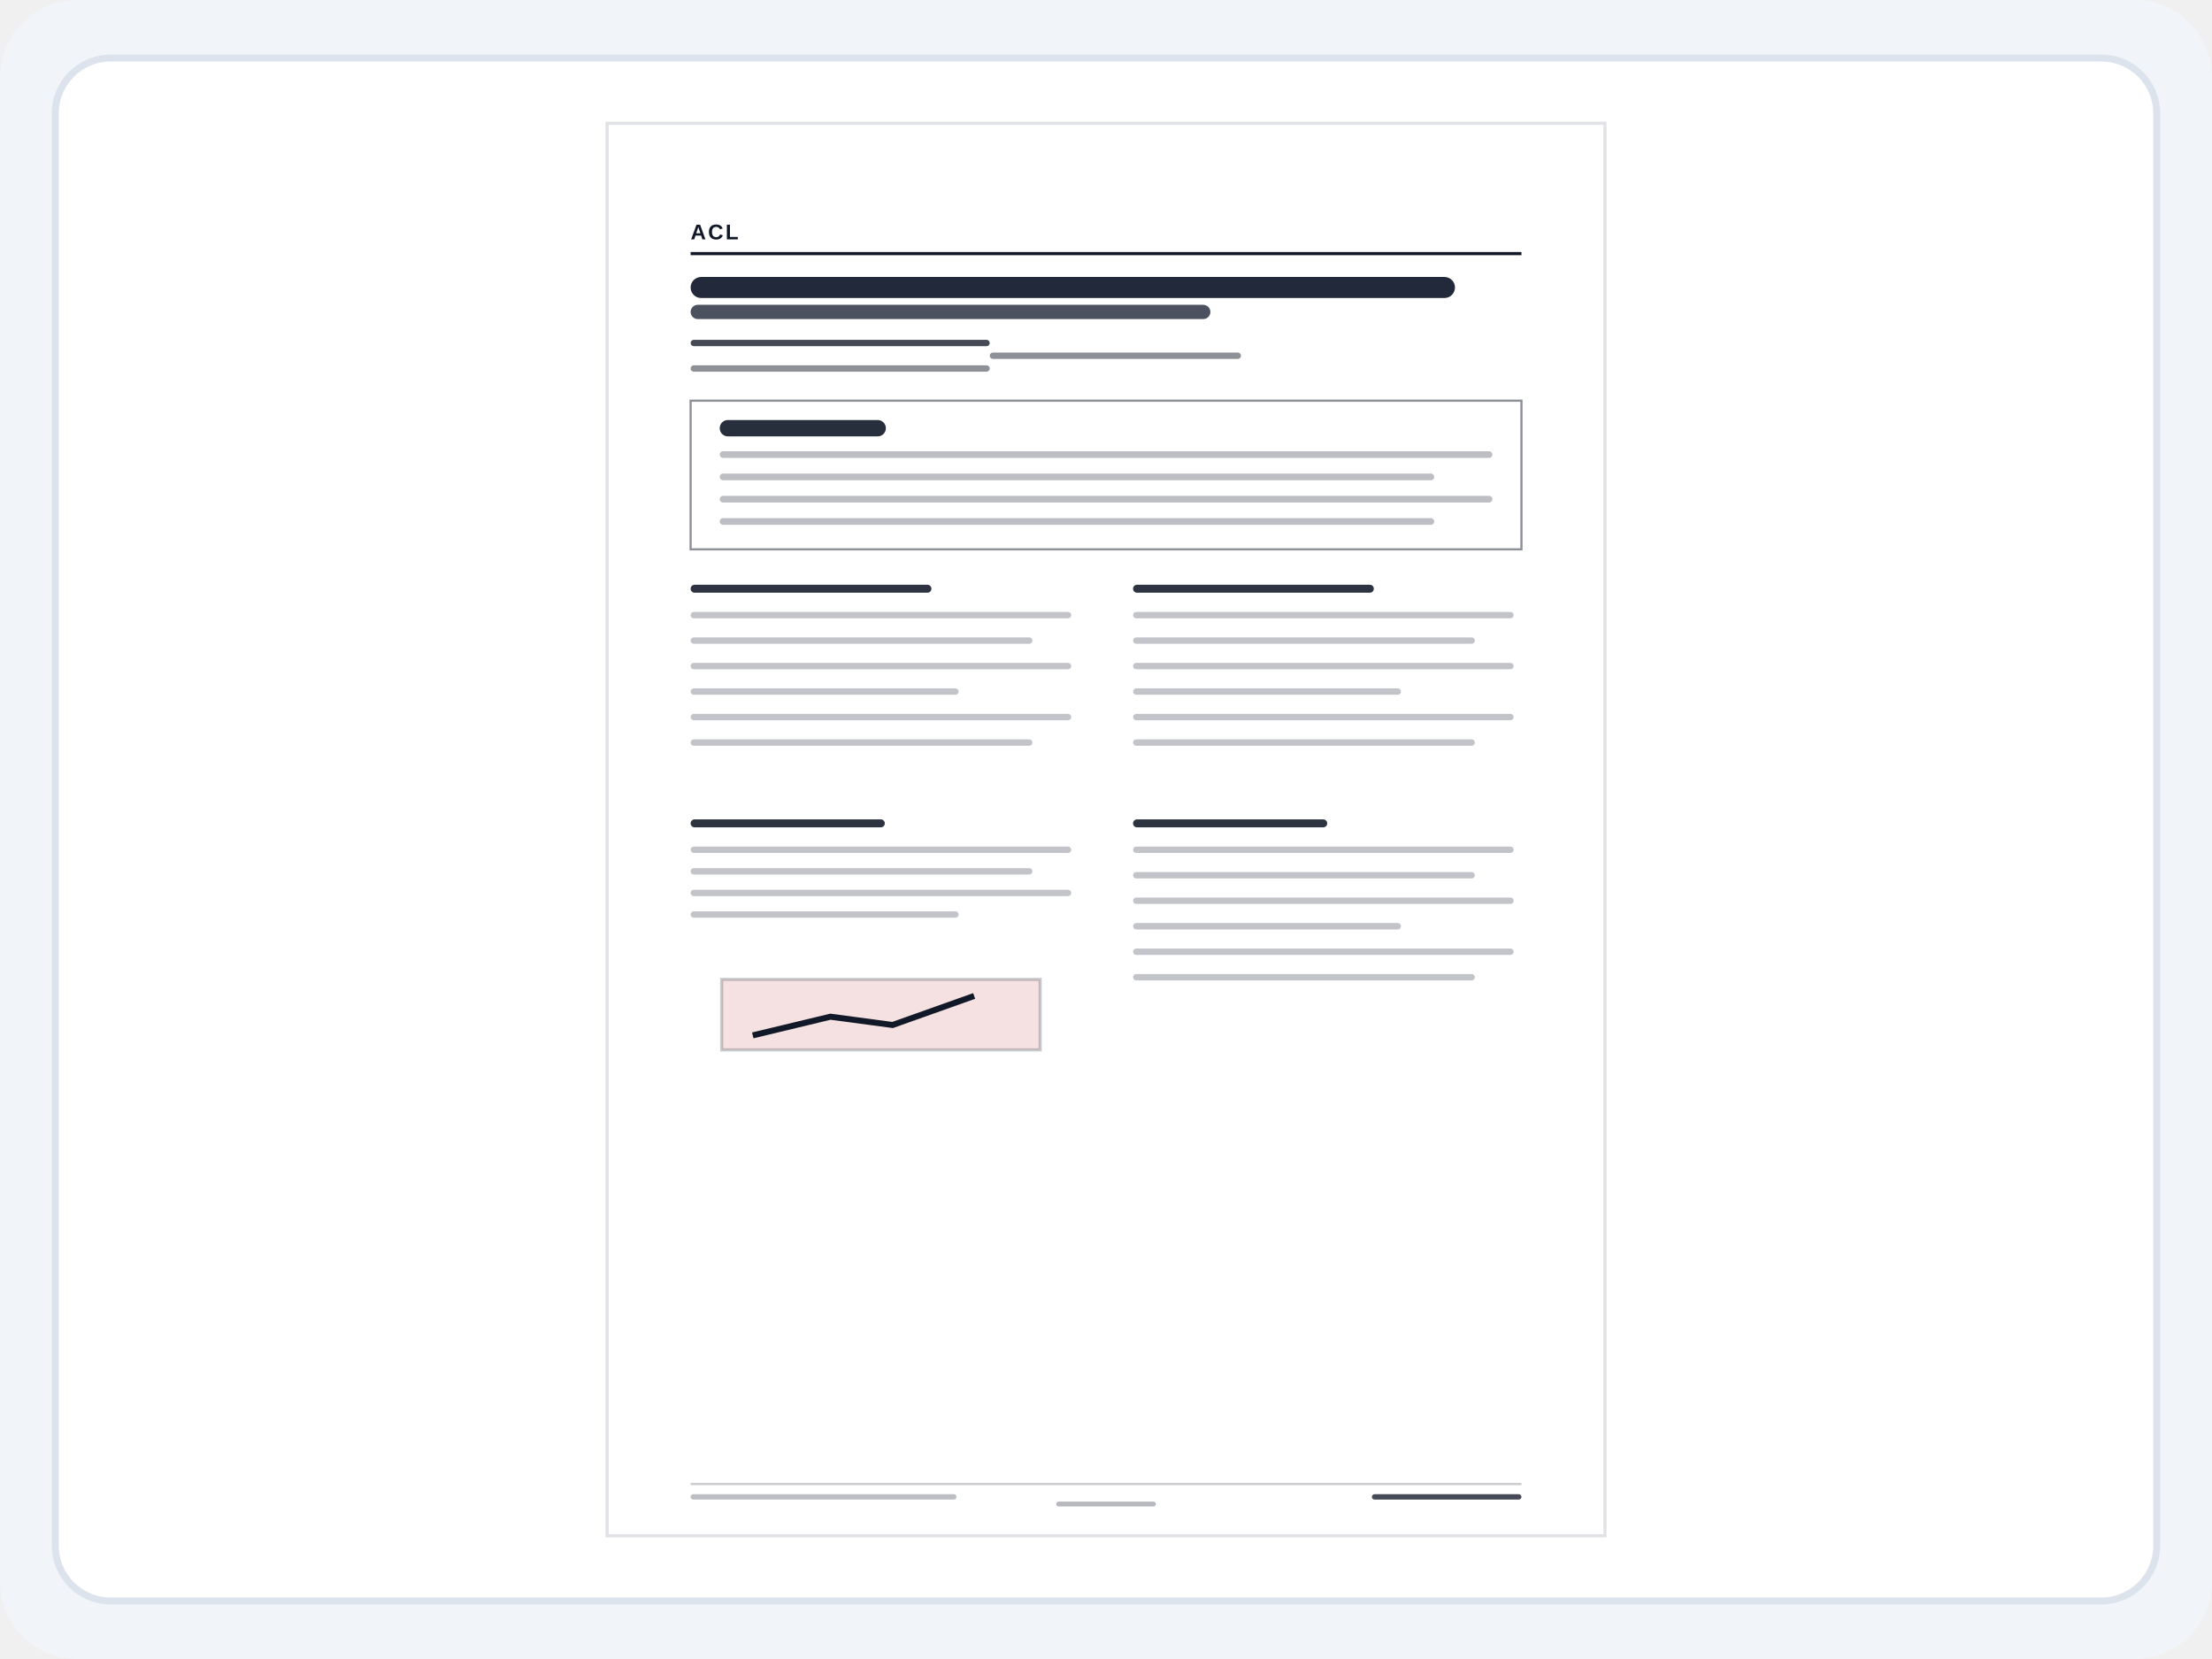
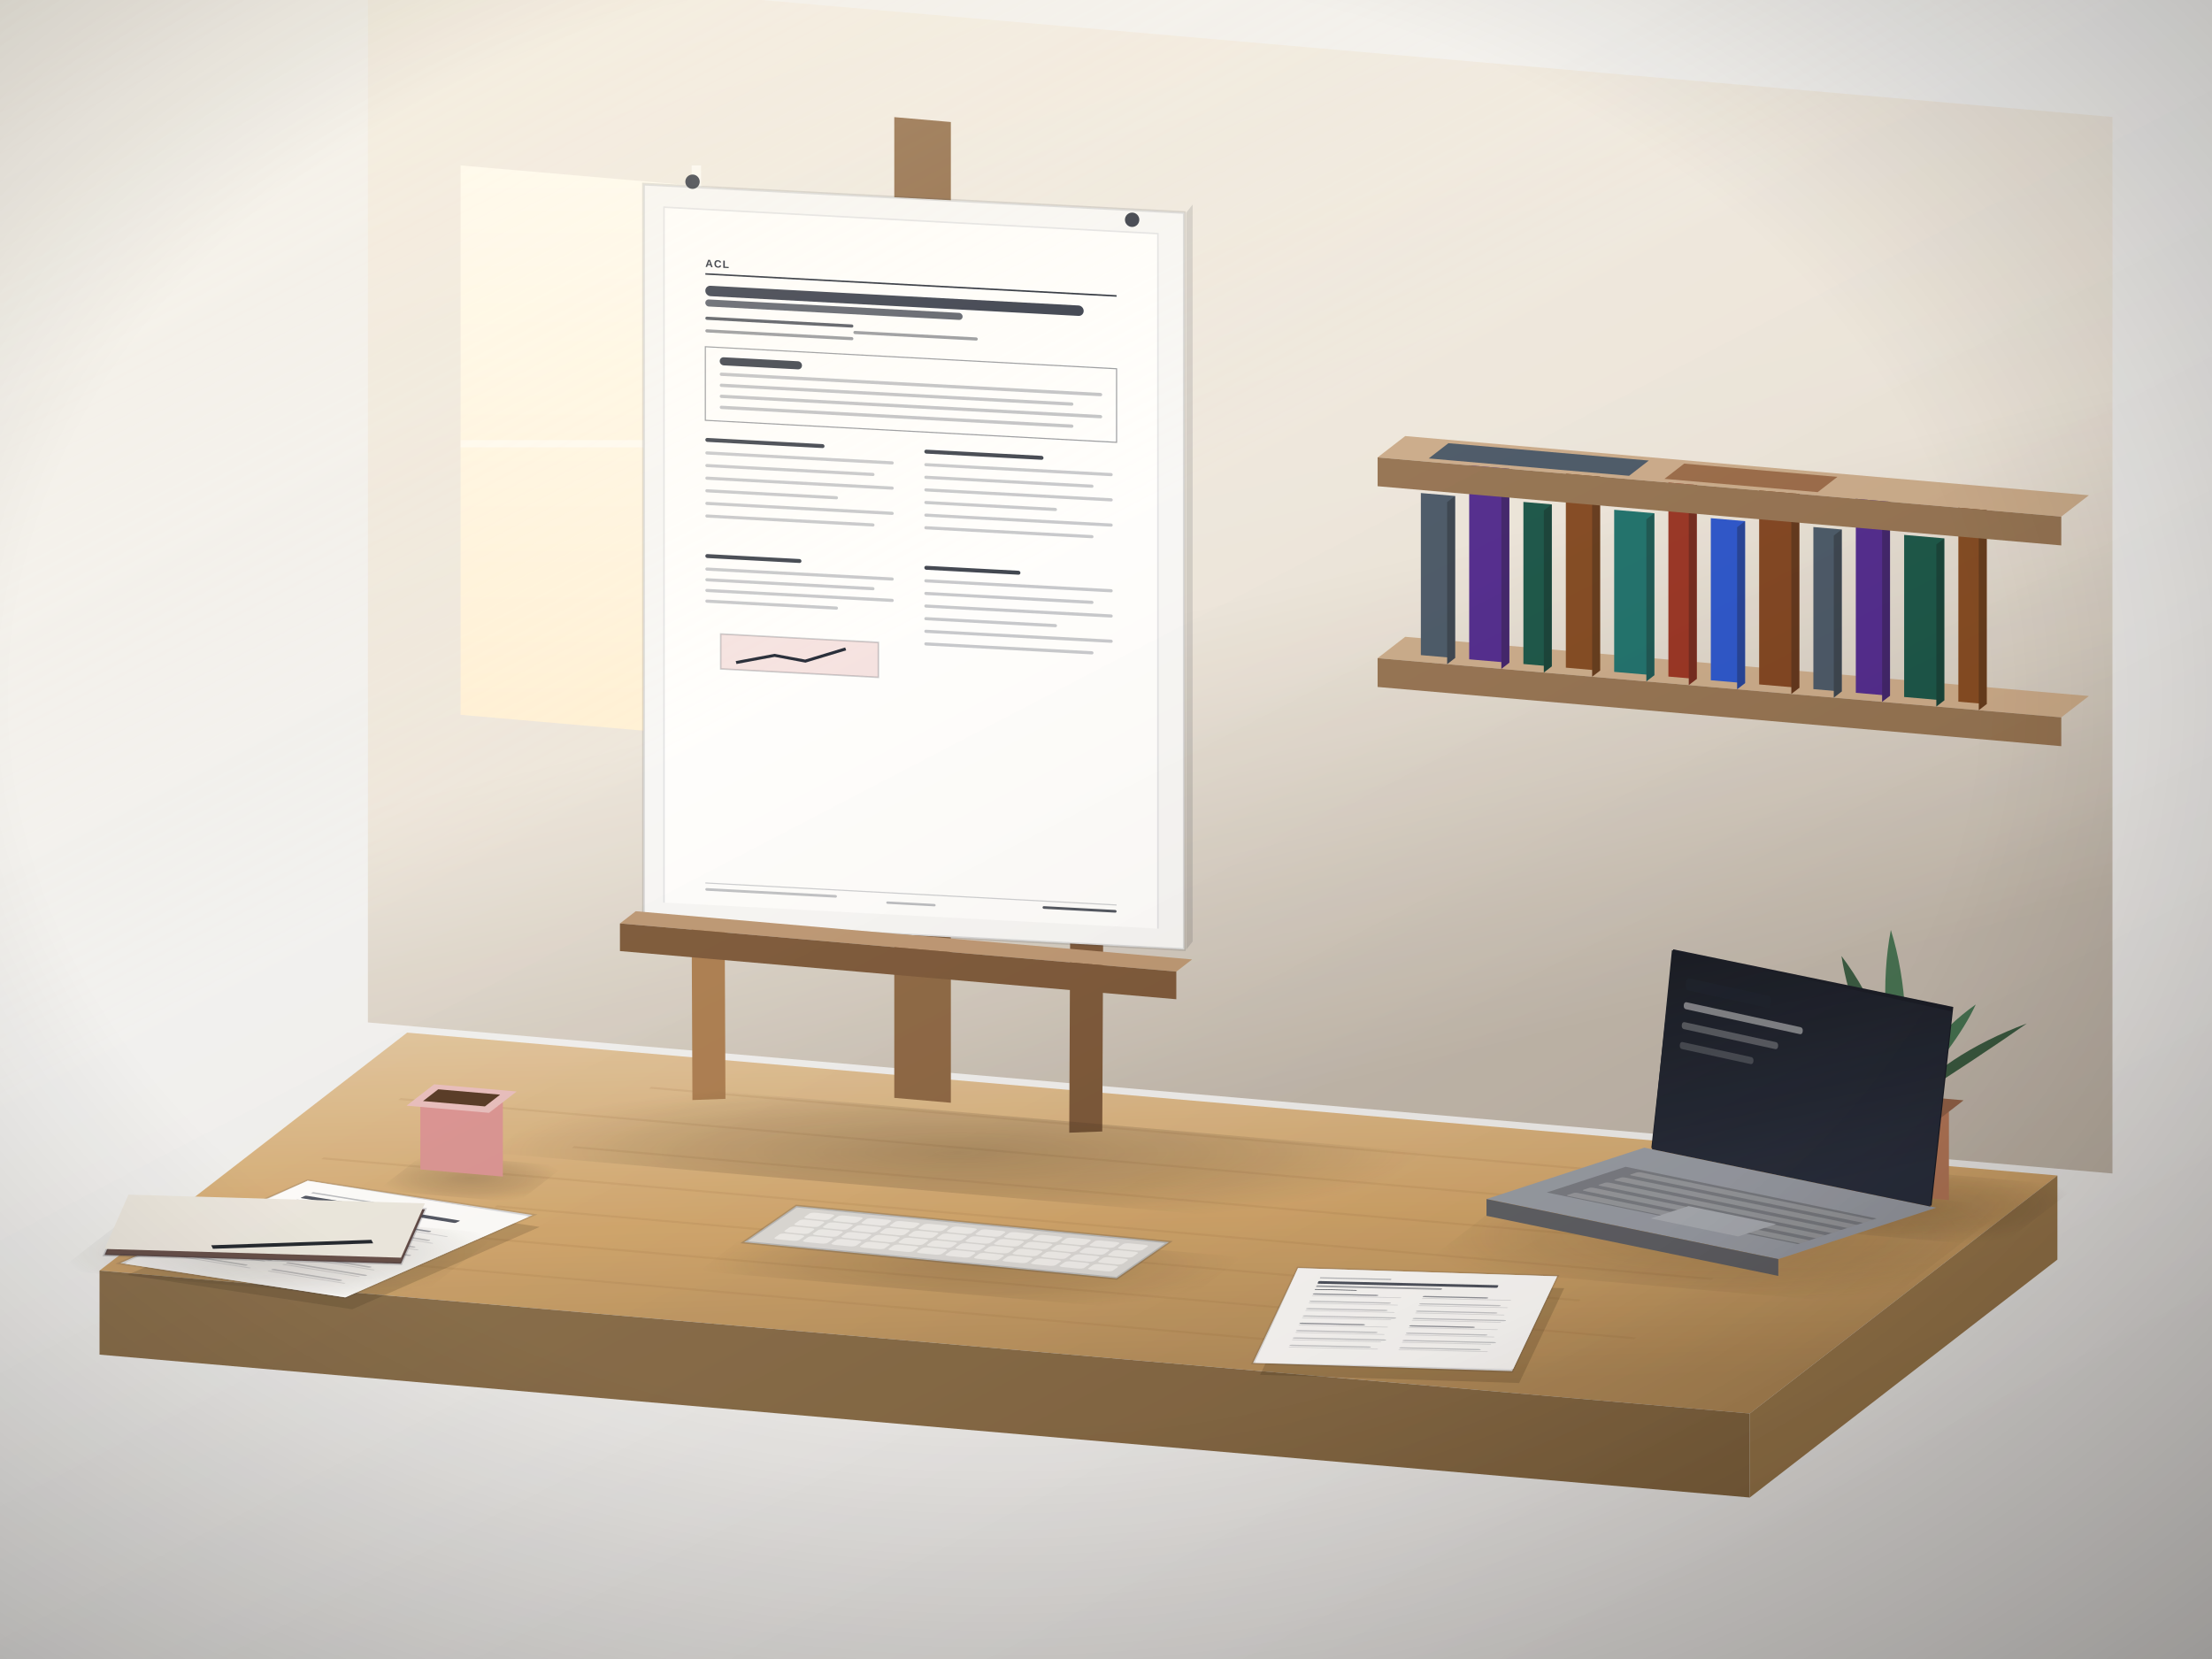
- <svg xmlns="http://www.w3.org/2000/svg" width="320" height="240" viewBox="0 0 320 240" role="img" aria-label="ACL / EMNLP / NAACL template preview" data-template-id="acl">
-   <rect width="320" height="240" rx="11.2" fill="#F1F4F8" />
-   <rect x="8" y="8.4" width="304" height="223.2" rx="8" fill="#FFFFFF" stroke="#DCE3EC" />
-   <svg x="87.6" y="17.6" width="144.81" height="204.8" viewBox="0 0 320 452.57" preserveAspectRatio="none" aria-hidden="true">
-     <rect width="320" height="452.57" fill="#FFFFFF" />
-     <rect x="0.5" y="0.5" width="319" height="451.57" fill="none" stroke="#0F172A1f" />
-     <text x="27.2" y="37.63" font-size="6.81" font-family="Arial, sans-serif" font-weight="700" letter-spacing="0.65" fill="#111827">ACL</text>
-     <rect x="27.2" y="41.68" width="265.6" height="1" fill="#111827" />
-     <rect x="27.2" y="49.65" width="244.35" height="6.73" rx="3.37" fill="#0F172A" opacity="0.92" />
-     <rect x="27.2" y="58.55" width="166.16" height="4.56" rx="2.28" fill="#0F172A" opacity="0.75" />
-     <rect x="27.2" y="69.74" width="95.62" height="2.04" rx="1.02" fill="#111827c7" opacity="1" />
-     <rect x="122.82" y="73.81" width="80.32" height="2.04" rx="1.02" fill="#1118277a" opacity="1" />
-     <rect x="27.2" y="77.89" width="95.62" height="2.04" rx="1.02" fill="#1118277a" opacity="1" />
-     <rect x="27.2" y="89.2" width="265.6" height="47.52" fill="none" stroke="#1118277a" stroke-width="0.7" />
-     <rect x="36.5" y="95.38" width="53.12" height="5.23" rx="2.61" fill="#111827" opacity="0.9" />
-     <rect x="36.5" y="105.36" width="247.01" height="2.14" rx="1.07" fill="#0F172A47" opacity="1" />
-     <rect x="36.5" y="112.49" width="228.42" height="2.14" rx="1.07" fill="#0F172A47" opacity="1" />
-     <rect x="36.5" y="119.62" width="247.01" height="2.14" rx="1.07" fill="#0F172A47" opacity="1" />
-     <rect x="36.5" y="126.74" width="228.42" height="2.14" rx="1.07" fill="#0F172A47" opacity="1" />
-     <rect x="27.2" y="148.04" width="76.98" height="2.55" rx="1.28" fill="#111827" opacity="0.88" />
-     <rect x="27.2" y="156.73" width="121.68" height="2.04" rx="1.02" fill="#0F172A40" opacity="1" />
-     <rect x="27.2" y="164.87" width="109.27" height="2.04" rx="1.02" fill="#0F172A40" opacity="1" />
-     <rect x="27.2" y="173.02" width="121.68" height="2.04" rx="1.02" fill="#0F172A40" opacity="1" />
-     <rect x="27.2" y="181.17" width="85.68" height="2.04" rx="1.02" fill="#0F172A40" opacity="1" />
-     <rect x="27.2" y="189.32" width="121.68" height="2.04" rx="1.02" fill="#0F172A40" opacity="1" />
-     <rect x="27.2" y="197.47" width="109.27" height="2.04" rx="1.02" fill="#0F172A40" opacity="1" />
-     <rect x="27.2" y="223.05" width="62.08" height="2.55" rx="1.28" fill="#111827" opacity="0.88" />
-     <rect x="27.2" y="231.74" width="121.68" height="2.04" rx="1.02" fill="#0F172A40" opacity="1" />
-     <rect x="27.2" y="238.64" width="109.27" height="2.04" rx="1.02" fill="#0F172A40" opacity="1" />
-     <rect x="27.2" y="245.54" width="121.68" height="2.04" rx="1.02" fill="#0F172A40" opacity="1" />
-     <rect x="27.2" y="252.44" width="85.68" height="2.04" rx="1.02" fill="#0F172A40" opacity="1" />
-     <rect x="37.13" y="274.19" width="101.82" height="22.55" fill="#B31B1B21" stroke="#11182738" />
-     <path d="M47.07 292.1 L71.9 286.13 L91.77 288.78 L117.84 279.5" fill="none" stroke="#111827" stroke-width="1.92" />
-     <rect x="168.63" y="148.04" width="76.98" height="2.55" rx="1.28" fill="#111827" opacity="0.88" />
-     <rect x="168.63" y="156.73" width="121.68" height="2.04" rx="1.02" fill="#0F172A40" opacity="1" />
-     <rect x="168.63" y="164.87" width="109.27" height="2.04" rx="1.02" fill="#0F172A40" opacity="1" />
-     <rect x="168.63" y="173.02" width="121.68" height="2.04" rx="1.02" fill="#0F172A40" opacity="1" />
-     <rect x="168.63" y="181.17" width="85.68" height="2.04" rx="1.02" fill="#0F172A40" opacity="1" />
-     <rect x="168.63" y="189.32" width="121.68" height="2.04" rx="1.02" fill="#0F172A40" opacity="1" />
-     <rect x="168.63" y="197.47" width="109.27" height="2.04" rx="1.02" fill="#0F172A40" opacity="1" />
-     <rect x="168.63" y="223.05" width="62.08" height="2.55" rx="1.28" fill="#111827" opacity="0.88" />
-     <rect x="168.63" y="231.74" width="121.68" height="2.04" rx="1.02" fill="#0F172A40" opacity="1" />
-     <rect x="168.63" y="239.89" width="109.27" height="2.04" rx="1.02" fill="#0F172A40" opacity="1" />
-     <rect x="168.63" y="248.04" width="121.68" height="2.04" rx="1.02" fill="#0F172A40" opacity="1" />
-     <rect x="168.63" y="256.19" width="85.68" height="2.04" rx="1.02" fill="#0F172A40" opacity="1" />
-     <rect x="168.63" y="264.34" width="121.68" height="2.04" rx="1.02" fill="#0F172A40" opacity="1" />
-     <rect x="168.63" y="272.49" width="109.27" height="2.04" rx="1.02" fill="#0F172A40" opacity="1" />
-     <rect x="27.2" y="435.16" width="265.6" height="0.72" fill="#0F172A38" />
-     <rect x="27.2" y="438.78" width="84.99" height="1.72" rx="0.86" fill="#0F172A47" opacity="1" />
-     <rect x="244.99" y="438.78" width="47.81" height="1.72" rx="0.86" fill="#111827c7" opacity="1" />
-     <rect x="144.06" y="441.15" width="31.87" height="1.54" rx="0.77" fill="#0F172A4d" opacity="1" />
-   </svg>
+ <svg xmlns="http://www.w3.org/2000/svg" width="800" height="600" viewBox="0 0 800 600" role="img" aria-label="ACL / EMNLP / NAACL template preview" data-template-id="acl">
+   <defs>
+     <linearGradient id="tp-acl-wall-1" x1="0" y1="0" x2="0.35" y2="1">
+       <stop offset="0" stop-color="#f0ebe3" />
+       <stop offset="0.62" stop-color="#ece5db" />
+       <stop offset="1" stop-color="#bfb6ab" />
+     </linearGradient>
+     <linearGradient id="tp-acl-window-2" x1="0" y1="0" x2="0" y2="1">
+       <stop offset="0" stop-color="#FFFCF2" />
+       <stop offset="1" stop-color="#FFEFD2" />
+     </linearGradient>
+     <linearGradient id="tp-acl-desk-3" x1="0" y1="0" x2="0.15" y2="1">
+       <stop offset="0" stop-color="#e0c299" />
+       <stop offset="0.55" stop-color="#d0a265" />
+       <stop offset="1" stop-color="#af8855" />
+     </linearGradient>
+     <clipPath id="tp-acl-grain-4">
+       <path d="M147.26 373.46 L744.09 425.14 L632.83 511.21 L36 459.52 Z" />
+     </clipPath>
+     <radialGradient id="tp-acl-shadow-5" cx="0.5" cy="0.5" r="0.5">
+       <stop offset="0" stop-color="#22160A" stop-opacity="0.26" />
+       <stop offset="0.6" stop-color="#22160A" stop-opacity="0.13" />
+       <stop offset="1" stop-color="#22160A" stop-opacity="0" />
+     </radialGradient>
+     <clipPath id="tp-acl-board-6">
+       <path d="M239.86 74.63 L420.47 84.14 L420.47 335.93 L239.86 326.41 Z" />
+     </clipPath>
+     <radialGradient id="tp-acl-shadow-7" cx="0.5" cy="0.5" r="0.5">
+       <stop offset="0" stop-color="#22160A" stop-opacity="0.24" />
+       <stop offset="0.6" stop-color="#22160A" stop-opacity="0.12" />
+       <stop offset="1" stop-color="#22160A" stop-opacity="0" />
+     </radialGradient>
+     <radialGradient id="tp-acl-shadow-8" cx="0.5" cy="0.5" r="0.5">
+       <stop offset="0" stop-color="#22160A" stop-opacity="0.22" />
+       <stop offset="0.6" stop-color="#22160A" stop-opacity="0.11" />
+       <stop offset="1" stop-color="#22160A" stop-opacity="0" />
+     </radialGradient>
+     <radialGradient id="tp-acl-shadow-9" cx="0.5" cy="0.5" r="0.5">
+       <stop offset="0" stop-color="#22160A" stop-opacity="0.2" />
+       <stop offset="0.6" stop-color="#22160A" stop-opacity="0.1" />
+       <stop offset="1" stop-color="#22160A" stop-opacity="0" />
+     </radialGradient>
+     <clipPath id="tp-acl-keys-10">
+       <path d="M587.93 421.98 L678.7 440.67 L650.16 449.95 L559.39 431.27 Z" />
+     </clipPath>
+     <clipPath id="tp-acl-screen-11">
+       <path d="M604.68 343.66 L706 364.52 L698.13 436.36 L596.81 415.5 Z" />
+     </clipPath>
+     <linearGradient id="tp-acl-page-12" x1="0" y1="1" x2="1" y2="0">
+       <stop offset="0" stop-color="#FFFFFF" />
+       <stop offset="1" stop-color="#ececee" />
+     </linearGradient>
+     <clipPath id="tp-acl-sheet-13">
+       <path d="M111.28 427.03 L192.62 439.43 L124.86 469.21 L43.52 456.81 Z" />
+     </clipPath>
+     <linearGradient id="tp-acl-page-14" x1="0" y1="1" x2="1" y2="0">
+       <stop offset="0" stop-color="#FFFFFF" />
+       <stop offset="1" stop-color="#ececee" />
+     </linearGradient>
+     <clipPath id="tp-acl-sheet-15">
+       <path d="M469.45 458.63 L563.15 461.6 L546.87 495.9 L453.17 492.93 Z" />
+     </clipPath>
+     <radialGradient id="tp-acl-shadow-16" cx="0.5" cy="0.5" r="0.5">
+       <stop offset="0" stop-color="#22160A" stop-opacity="0.2" />
+       <stop offset="0.6" stop-color="#22160A" stop-opacity="0.1" />
+       <stop offset="1" stop-color="#22160A" stop-opacity="0" />
+     </radialGradient>
+     <clipPath id="tp-acl-keys-17">
+       <path d="M288 436.19 L422.74 449.23 L403.85 462.31 L269.11 449.27 Z" />
+     </clipPath>
+     <radialGradient id="tp-acl-shadow-18" cx="0.5" cy="0.5" r="0.5">
+       <stop offset="0" stop-color="#22160A" stop-opacity="0.22" />
+       <stop offset="0.6" stop-color="#22160A" stop-opacity="0.11" />
+       <stop offset="1" stop-color="#22160A" stop-opacity="0" />
+     </radialGradient>
+     <linearGradient id="tp-acl-warm-19" x1="0" y1="0" x2="0.7" y2="1">
+       <stop offset="0" stop-color="#FFF4DC" stop-opacity="0.42" />
+       <stop offset="0.45" stop-color="#FFF4DC" stop-opacity="0.1" />
+       <stop offset="1" stop-color="#3B2410" stop-opacity="0.14" />
+     </linearGradient>
+     <radialGradient id="tp-acl-vignette-20" cx="0.45" cy="0.42" r="0.8">
+       <stop offset="0.55" stop-color="#000000" stop-opacity="0" />
+       <stop offset="1" stop-color="#000000" stop-opacity="0.28" />
+     </radialGradient>
+   </defs>
+   <path d="M133.06 369.77 L764 424.41 L764 42.3 L133.06 -12.34 Z" fill="url(#tp-acl-wall-1)" />
+   <path d="M166.59 258.53 L337.12 273.3 L337.12 74.6 L166.59 59.83 Z" fill="url(#tp-acl-window-2)" />
+   <rect x="250.16" y="59.83" width="3.4" height="198.7" fill="#FFFFFF" opacity="0.72" />
+   <rect x="166.59" y="159.18" width="170.52" height="2.6" fill="#FFFFFF" opacity="0.55" />
+   <path d="M508.21 230.31 L755.47 251.72 L745.49 259.45 L498.23 238.03 Z" fill="#c7a684" />
+   <path d="M498.23 248.45 L745.49 269.87 L745.49 259.45 L498.23 238.03 Z" fill="#8d6a48" />
+   <path d="M513.87 236.93 L526.23 238 L526.23 179.38 L513.87 178.31 Z" fill="#3d4d5f" />
+   <path d="M526.23 238 L523.38 240.21 L523.38 181.59 L526.23 179.38 Z" fill="#2c3744" />
+   <path d="M531.35 238.45 L545.84 239.7 L545.84 168.06 L531.35 166.8 Z" fill="#451c88" />
+   <path d="M545.84 239.7 L542.99 241.91 L542.99 170.26 L545.84 168.06 Z" fill="#321462" />
+   <path d="M550.96 240.15 L561.19 241.03 L561.19 182.41 L550.96 181.53 Z" fill="#094a3d" />
+   <path d="M561.19 241.03 L558.34 243.24 L558.34 184.62 L561.19 182.41 Z" fill="#06352c" />
+   <path d="M566.31 241.47 L578.67 242.55 L578.67 170.9 L566.31 169.83 Z" fill="#7b3e14" />
+   <path d="M578.67 242.55 L575.82 244.75 L575.82 173.11 L578.67 170.9 Z" fill="#592d0e" />
+   <path d="M583.79 242.99 L598.28 244.24 L598.28 185.62 L583.79 184.37 Z" fill="#0f6864" />
+   <path d="M598.28 244.24 L595.43 246.45 L595.43 187.83 L598.28 185.62 Z" fill="#0b4b48" />
+   <path d="M603.4 244.69 L613.63 245.57 L613.63 173.93 L603.4 173.04 Z" fill="#922616" />
+   <path d="M613.63 245.57 L610.77 247.78 L610.77 176.13 L613.63 173.93 Z" fill="#691b10" />
+   <path d="M618.74 246.02 L631.11 247.09 L631.11 188.47 L618.74 187.4 Z" fill="#1c4aca" />
+   <path d="M631.11 247.09 L628.25 249.29 L628.25 190.67 L631.11 188.47 Z" fill="#143591" />
+   <path d="M636.22 247.53 L650.72 248.78 L650.72 177.14 L636.22 175.88 Z" fill="#783813" />
+   <path d="M650.72 248.78 L647.86 250.99 L647.86 179.34 L650.72 177.14 Z" fill="#56280e" />
+   <path d="M655.83 249.23 L666.06 250.11 L666.06 191.49 L655.83 190.61 Z" fill="#3d4d5f" />
+   <path d="M666.06 250.11 L663.21 252.32 L663.21 193.7 L666.06 191.49 Z" fill="#2c3744" />
+   <path d="M671.18 250.56 L683.54 251.63 L683.54 179.98 L671.18 178.91 Z" fill="#451c88" />
+   <path d="M683.54 251.63 L680.69 253.83 L680.69 182.19 L683.54 179.98 Z" fill="#321462" />
+   <path d="M688.66 252.07 L703.15 253.33 L703.15 194.71 L688.66 193.45 Z" fill="#094a3d" />
+   <path d="M703.15 253.33 L700.3 255.53 L700.3 196.91 L703.15 194.71 Z" fill="#06352c" />
+   <path d="M708.27 253.77 L718.5 254.65 L718.5 183.01 L708.27 182.12 Z" fill="#7b3e14" />
+   <path d="M718.5 254.65 L715.65 256.86 L715.65 185.21 L718.5 183.01 Z" fill="#592d0e" />
+   <path d="M508.21 157.71 L755.47 179.12 L745.49 186.84 L498.23 165.43 Z" fill="#c7a684" />
+   <path d="M498.23 175.85 L745.49 197.26 L745.49 186.84 L498.23 165.43 Z" fill="#8d6a48" />
+   <path d="M523.84 160.29 L596.31 166.56 L589.18 172.08 L516.71 165.8 Z" fill="#3d4d5f" />
+   <path d="M609.1 167.67 L664.52 172.47 L657.39 177.99 L601.97 173.19 Z" fill="#93613e" />
+   <path d="M147.26 373.46 L744.09 425.14 L632.83 511.21 L36 459.52 Z" fill="url(#tp-acl-desk-3)" />
+   <path d="M36 489.92 L632.83 541.6 L632.83 511.21 L36 459.52 Z" fill="#81643f" />
+   <path d="M632.83 541.6 L744.09 455.54 L744.09 425.14 L632.83 511.21 Z" fill="#967549" />
+   <g clip-path="url(#tp-acl-grain-4)">
+     <g transform="matrix(4.26 0.37 -1.43 1.1 147.26 373.46)">
+       <rect x="24" y="9.75" width="92" height="0.6" fill="#8A5A2B" opacity="0.13" />
+       <rect x="6" y="19.5" width="118" height="0.6" fill="#8A5A2B" opacity="0.13" />
+       <rect x="24" y="29.25" width="92" height="0.6" fill="#8A5A2B" opacity="0.13" />
+       <rect x="6" y="39" width="118" height="0.6" fill="#8A5A2B" opacity="0.13" />
+       <rect x="24" y="48.75" width="92" height="0.6" fill="#8A5A2B" opacity="0.13" />
+       <rect x="6" y="58.5" width="118" height="0.6" fill="#8A5A2B" opacity="0.13" />
+       <rect x="24" y="68.25" width="92" height="0.6" fill="#8A5A2B" opacity="0.13" />
+     </g>
+   </g>
+   <path d="M250.43 397.85 L248.98 75.59 L260.92 75.15 L262.37 397.41 Z" fill="#a77647" />
+   <path d="M386.71 409.65 L388.16 87.65 L400.11 87.21 L398.65 409.21 Z" fill="#744e2e" />
+   <path d="M323.43 397.06 L323.43 42.36 L343.89 44.13 L343.89 398.83 Z" fill="#865e39" />
+   <path d="M211.78 390.44 L514.63 416.67 L480.4 443.15 L177.54 416.93 Z" fill="url(#tp-acl-shadow-5)" />
+   <path d="M429.01 76.92 L431.34 73.96 L431.34 340.51 L429.01 343.47 Z" fill="#0F172A24" />
+   <path d="M232.73 66.58 L428.32 76.87 L428.32 343.43 L232.73 333.13 Z" fill="#f7f7f7" stroke="#0F172A24" />
+   <g clip-path="url(#tp-acl-board-6)">
+     <g transform="matrix(0.56 0.03 0 0.56 239.86 74.63)">
+       <rect width="320" height="452.57" fill="#FFFFFF" />
+       <rect x="0.5" y="0.5" width="319" height="451.57" fill="none" stroke="#0F172A1f" />
+       <text x="27.2" y="37.63" font-size="6.81" font-family="Arial, sans-serif" font-weight="700" letter-spacing="0.65" fill="#111827">ACL</text>
+       <rect x="27.2" y="41.68" width="265.6" height="1" fill="#111827" />
+       <rect x="27.2" y="49.65" width="244.35" height="6.73" rx="3.37" fill="#0F172A" opacity="0.92" />
+       <rect x="27.2" y="58.55" width="166.16" height="4.56" rx="2.28" fill="#0F172A" opacity="0.75" />
+       <rect x="27.2" y="69.74" width="95.62" height="2.04" rx="1.02" fill="#111827c7" opacity="1" />
+       <rect x="122.82" y="73.81" width="80.32" height="2.04" rx="1.02" fill="#1118277a" opacity="1" />
+       <rect x="27.2" y="77.89" width="95.62" height="2.04" rx="1.02" fill="#1118277a" opacity="1" />
+       <rect x="27.2" y="89.2" width="265.6" height="47.52" fill="none" stroke="#1118277a" stroke-width="0.7" />
+       <rect x="36.5" y="95.38" width="53.12" height="5.23" rx="2.61" fill="#111827" opacity="0.9" />
+       <rect x="36.5" y="105.36" width="247.01" height="2.14" rx="1.07" fill="#0F172A47" opacity="1" />
+       <rect x="36.5" y="112.49" width="228.42" height="2.14" rx="1.07" fill="#0F172A47" opacity="1" />
+       <rect x="36.5" y="119.62" width="247.01" height="2.14" rx="1.07" fill="#0F172A47" opacity="1" />
+       <rect x="36.5" y="126.74" width="228.42" height="2.14" rx="1.07" fill="#0F172A47" opacity="1" />
+       <rect x="27.2" y="148.04" width="76.98" height="2.55" rx="1.28" fill="#111827" opacity="0.88" />
+       <rect x="27.2" y="156.73" width="121.68" height="2.04" rx="1.02" fill="#0F172A40" opacity="1" />
+       <rect x="27.2" y="164.87" width="109.27" height="2.04" rx="1.02" fill="#0F172A40" opacity="1" />
+       <rect x="27.2" y="173.02" width="121.68" height="2.04" rx="1.02" fill="#0F172A40" opacity="1" />
+       <rect x="27.2" y="181.17" width="85.68" height="2.04" rx="1.02" fill="#0F172A40" opacity="1" />
+       <rect x="27.2" y="189.32" width="121.68" height="2.04" rx="1.02" fill="#0F172A40" opacity="1" />
+       <rect x="27.2" y="197.47" width="109.27" height="2.04" rx="1.02" fill="#0F172A40" opacity="1" />
+       <rect x="27.2" y="223.05" width="62.08" height="2.55" rx="1.28" fill="#111827" opacity="0.88" />
+       <rect x="27.2" y="231.74" width="121.68" height="2.04" rx="1.02" fill="#0F172A40" opacity="1" />
+       <rect x="27.2" y="238.64" width="109.27" height="2.04" rx="1.02" fill="#0F172A40" opacity="1" />
+       <rect x="27.2" y="245.54" width="121.68" height="2.04" rx="1.02" fill="#0F172A40" opacity="1" />
+       <rect x="27.2" y="252.44" width="85.68" height="2.04" rx="1.02" fill="#0F172A40" opacity="1" />
+       <rect x="37.13" y="274.19" width="101.82" height="22.55" fill="#B31B1B21" stroke="#11182738" />
+       <path d="M47.07 292.1 L71.9 286.13 L91.77 288.78 L117.84 279.5" fill="none" stroke="#111827" stroke-width="1.92" />
+       <rect x="168.63" y="148.04" width="76.98" height="2.55" rx="1.28" fill="#111827" opacity="0.88" />
+       <rect x="168.63" y="156.73" width="121.68" height="2.04" rx="1.02" fill="#0F172A40" opacity="1" />
+       <rect x="168.63" y="164.87" width="109.27" height="2.04" rx="1.02" fill="#0F172A40" opacity="1" />
+       <rect x="168.63" y="173.02" width="121.68" height="2.04" rx="1.02" fill="#0F172A40" opacity="1" />
+       <rect x="168.63" y="181.17" width="85.68" height="2.04" rx="1.02" fill="#0F172A40" opacity="1" />
+       <rect x="168.63" y="189.32" width="121.68" height="2.04" rx="1.02" fill="#0F172A40" opacity="1" />
+       <rect x="168.63" y="197.47" width="109.27" height="2.04" rx="1.02" fill="#0F172A40" opacity="1" />
+       <rect x="168.63" y="223.05" width="62.08" height="2.55" rx="1.28" fill="#111827" opacity="0.88" />
+       <rect x="168.63" y="231.74" width="121.68" height="2.04" rx="1.02" fill="#0F172A40" opacity="1" />
+       <rect x="168.63" y="239.89" width="109.27" height="2.04" rx="1.02" fill="#0F172A40" opacity="1" />
+       <rect x="168.63" y="248.04" width="121.68" height="2.04" rx="1.02" fill="#0F172A40" opacity="1" />
+       <rect x="168.63" y="256.19" width="85.68" height="2.04" rx="1.02" fill="#0F172A40" opacity="1" />
+       <rect x="168.63" y="264.34" width="121.68" height="2.04" rx="1.02" fill="#0F172A40" opacity="1" />
+       <rect x="168.63" y="272.49" width="109.27" height="2.04" rx="1.02" fill="#0F172A40" opacity="1" />
+       <rect x="27.2" y="435.16" width="265.6" height="0.72" fill="#0F172A38" />
+       <rect x="27.2" y="438.78" width="84.99" height="1.72" rx="0.86" fill="#0F172A47" opacity="1" />
+       <rect x="244.99" y="438.78" width="47.81" height="1.72" rx="0.86" fill="#111827c7" opacity="1" />
+       <rect x="144.06" y="441.15" width="31.87" height="1.54" rx="0.77" fill="#0F172A4d" opacity="1" />
+     </g>
+   </g>
+   <circle cx="250.46" cy="65.72" r="2.6" fill="#111827eb" />
+   <circle cx="409.45" cy="79.48" r="2.6" fill="#111827eb" />
+   <path d="M224.21 333.98 L425.43 351.4 L431.13 346.99 L229.92 329.56 Z" fill="#b9916c" />
+   <path d="M224.21 343.96 L425.43 361.39 L425.43 351.4 L224.21 333.98 Z" fill="#744e2e" />
+   <path d="M659.73 420.94 L751.51 428.89 L723.16 450.82 L631.39 442.87 Z" fill="url(#tp-acl-shadow-7)" />
+   <path d="M669.55 430.96 L704.85 434.01 L704.85 402.05 L669.55 399 Z" fill="#b27354" />
+   <path d="M674.87 394.89 L710.16 397.94 L699.53 406.17 L664.24 403.11 Z" fill="#8e5c43" />
+   <path d="M687.2 400.53 Q662.07 383.31 650.95 374.1 Q676.07 383.31 687.2 400.53" fill="#294f35" opacity="0.96" />
+   <path d="M687.2 400.53 Q664.06 375.88 654.91 359.23 Q678.06 375.88 687.2 400.53" fill="#366947" opacity="0.96" />
+   <path d="M687.2 400.53 Q669.6 369.13 665.99 345.74 Q683.6 369.13 687.2 400.53" fill="#294f35" opacity="0.96" />
+   <path d="M687.2 400.53 Q678.52 364.42 683.85 336.31 Q692.52 364.42 687.2 400.53" fill="#366947" opacity="0.96" />
+   <path d="M687.2 400.53 Q685.41 377.8 697.62 363.07 Q699.41 377.8 687.2 400.53" fill="#294f35" opacity="0.96" />
+   <path d="M687.2 400.53 Q693.88 377.9 714.56 363.28 Q707.88 377.9 687.2 400.53" fill="#366947" opacity="0.96" />
+   <path d="M687.2 400.53 Q703.12 381.34 733.04 370.15 Q717.12 381.34 687.2 400.53" fill="#294f35" opacity="0.96" />
+   <path d="M153.46 417.33 L204.19 421.72 L187.22 434.85 L136.49 430.46 Z" fill="url(#tp-acl-shadow-8)" />
+   <path d="M152.02 422.94 L181.86 425.53 L181.86 398.61 L152.02 396.02 Z" fill="#d98d8d" />
+   <path d="M157.01 392.16 L186.85 394.75 L176.87 402.47 L147.03 399.88 Z" fill="#e8bbbb" />
+   <path d="M158.49 393.96 L180.88 395.9 L175.38 400.15 L153 398.21 Z" fill="#4A2C16" />
+   <path d="M169.91 411.46 q10 -3 10 4.5 q0 6.5 -10 3" fill="none" stroke="#d98d8d" stroke-width="2.4" />
+   <path d="M560.47 421.69 L726.73 436.09 L680.17 472.1 L513.91 457.71 Z" fill="url(#tp-acl-shadow-9)" />
+   <path d="M594.7 415.06 L700.24 436.79 L643.15 455.37 L537.61 433.64 Z" fill="#949aa5" />
+   <path d="M537.61 433.64 L643.15 455.37 L643.15 461.45 L537.61 439.72 Z" fill="#565960" />
+   <path d="M587.93 421.98 L678.7 440.67 L650.16 449.95 L559.39 431.27 Z" fill="#737881" />
+   <g clip-path="url(#tp-acl-keys-10)">
+     <g transform="matrix(3.52 0.72 -2.8 0.91 587.93 421.98)">
+       <rect x="1.8" y="0.61" width="26.4" height="1.22" rx="0.24" fill="#FFFFFF" opacity="0.22" />
+       <rect x="1.8" y="2.65" width="26.4" height="1.22" rx="0.24" fill="#FFFFFF" opacity="0.22" />
+       <rect x="1.8" y="4.69" width="26.4" height="1.22" rx="0.24" fill="#FFFFFF" opacity="0.22" />
+       <rect x="1.8" y="6.73" width="26.4" height="1.22" rx="0.24" fill="#FFFFFF" opacity="0.22" />
+       <rect x="1.8" y="8.77" width="26.4" height="1.22" rx="0.24" fill="#FFFFFF" opacity="0.22" />
+     </g>
+   </g>
+   <path d="M610.66 436.19 L642.33 442.71 L628.63 447.17 L596.96 440.65 Z" fill="#a7acb5" />
+   <path d="M605.11 343.33 L706.43 364.19 L698.56 436.03 L597.24 415.17 Z" fill="#0b101d" />
+   <g clip-path="url(#tp-acl-screen-11)">
+     <g transform="matrix(0.32 0.07 -0.04 0.4 604.68 343.66)">
+       <defs>
+         <linearGradient id="neutral-screen-320" x1="0" y1="0" x2="0.6" y2="1">
+           <stop offset="0" stop-color="#090e19" />
+           <stop offset="1" stop-color="#1d2537" />
+         </linearGradient>
+       </defs>
+       <rect width="320" height="180" fill="url(#neutral-screen-320)" />
+       <rect x="19.2" y="21.6" width="96" height="10.8" rx="3.6" fill="#11182780" />
+       <rect x="19.2" y="43.2" width="134.4" height="6.3" rx="2.7" fill="#FFFFFF" opacity="0.45" />
+       <rect x="19.2" y="61.2" width="108.8" height="6.3" rx="2.7" fill="#FFFFFF" opacity="0.26" />
+       <rect x="19.2" y="79.2" width="83.2" height="6.3" rx="2.7" fill="#FFFFFF" opacity="0.18" />
+     </g>
+   </g>
+   <path d="M113.83 431.33 L195.17 443.73 L127.41 473.51 L46.07 461.1 Z" fill="#2417082e" />
+   <path d="M111.28 427.03 L192.62 439.43 L124.86 469.21 L43.52 456.81 Z" fill="url(#tp-acl-page-12)" stroke="#0F172A1f" />
+   <g clip-path="url(#tp-acl-sheet-13)">
+     <g transform="matrix(0.37 0.06 -0.22 0.1 111.28 427.03)">
+       <rect width="220" height="311.14" fill="#FFFFFF" />
+       <rect x="22" y="28" width="59.84" height="3.73" fill="#0F172A" opacity="0.3" />
+       <rect x="22" y="40.45" width="151.36" height="8.71" rx="1.24" fill="#0F172A" opacity="0.78" />
+       <rect x="22" y="54.45" width="105.6" height="5.6" rx="0.93" fill="#0F172A" opacity="0.38" />
+       <rect x="22" y="66.9" width="35.2" height="1.87" fill="#111827d9" />
+       <rect x="22" y="80.9" width="55.18" height="3.86" rx="1.93" fill="#0F172A" opacity="0.48" />
+       <rect x="22" y="87.65" width="75.24" height="2.31" rx="1.16" fill="#0F172A" opacity="0.15" />
+       <rect x="22" y="105.01" width="68.55" height="3.86" rx="1.93" fill="#0F172A" opacity="0.24" />
+       <rect x="22" y="111.76" width="75.24" height="2.31" rx="1.16" fill="#0F172A" opacity="0.15" />
+       <rect x="22" y="129.12" width="68.55" height="3.86" rx="1.93" fill="#0F172A" opacity="0.24" />
+       <rect x="22" y="135.88" width="75.24" height="2.31" rx="1.16" fill="#0F172A" opacity="0.15" />
+       <rect x="22" y="153.24" width="78.58" height="3.86" rx="1.93" fill="#0F172A" opacity="0.24" />
+       <rect x="22" y="159.99" width="75.24" height="2.31" rx="1.16" fill="#0F172A" opacity="0.15" />
+       <rect x="22" y="177.35" width="55.18" height="3.86" rx="1.93" fill="#0F172A" opacity="0.48" />
+       <rect x="22" y="184.1" width="75.24" height="2.31" rx="1.16" fill="#0F172A" opacity="0.15" />
+       <rect x="22" y="201.47" width="68.55" height="3.86" rx="1.93" fill="#0F172A" opacity="0.24" />
+       <rect x="22" y="208.22" width="75.24" height="2.31" rx="1.16" fill="#0F172A" opacity="0.15" />
+       <rect x="22" y="225.58" width="78.58" height="3.86" rx="1.93" fill="#0F172A" opacity="0.24" />
+       <rect x="22" y="232.33" width="75.24" height="2.31" rx="1.16" fill="#0F172A" opacity="0.15" />
+       <rect x="22" y="249.69" width="68.55" height="3.86" rx="1.93" fill="#0F172A" opacity="0.24" />
+       <rect x="22" y="256.44" width="75.24" height="2.31" rx="1.16" fill="#0F172A" opacity="0.15" />
+       <rect x="114.4" y="80.9" width="55.18" height="3.86" rx="1.93" fill="#0F172A" opacity="0.48" />
+       <rect x="114.4" y="87.65" width="75.24" height="2.31" rx="1.16" fill="#0F172A" opacity="0.15" />
+       <rect x="114.4" y="105.01" width="68.55" height="3.86" rx="1.93" fill="#0F172A" opacity="0.24" />
+       <rect x="114.4" y="111.76" width="75.24" height="2.31" rx="1.16" fill="#0F172A" opacity="0.15" />
+       <rect x="114.4" y="129.12" width="68.55" height="3.86" rx="1.93" fill="#0F172A" opacity="0.24" />
+       <rect x="114.4" y="135.88" width="75.24" height="2.31" rx="1.16" fill="#0F172A" opacity="0.15" />
+       <rect x="114.4" y="153.24" width="78.58" height="3.86" rx="1.93" fill="#0F172A" opacity="0.24" />
+       <rect x="114.4" y="159.99" width="75.24" height="2.31" rx="1.16" fill="#0F172A" opacity="0.15" />
+       <rect x="114.4" y="177.35" width="55.18" height="3.86" rx="1.93" fill="#0F172A" opacity="0.48" />
+       <rect x="114.4" y="184.1" width="75.24" height="2.31" rx="1.16" fill="#0F172A" opacity="0.15" />
+       <rect x="114.4" y="201.47" width="68.55" height="3.86" rx="1.93" fill="#0F172A" opacity="0.24" />
+       <rect x="114.4" y="208.22" width="75.24" height="2.31" rx="1.16" fill="#0F172A" opacity="0.15" />
+       <rect x="114.4" y="225.58" width="78.58" height="3.86" rx="1.93" fill="#0F172A" opacity="0.24" />
+       <rect x="114.4" y="232.33" width="75.24" height="2.31" rx="1.16" fill="#0F172A" opacity="0.15" />
+       <rect x="114.4" y="249.69" width="68.55" height="3.86" rx="1.93" fill="#0F172A" opacity="0.24" />
+       <rect x="114.4" y="256.44" width="75.24" height="2.31" rx="1.16" fill="#0F172A" opacity="0.15" />
+     </g>
+   </g>
+   <path d="M472 462.93 L565.7 465.9 L549.43 500.2 L455.73 497.22 Z" fill="#2417082e" />
+   <path d="M469.45 458.63 L563.15 461.6 L546.87 495.9 L453.17 492.93 Z" fill="url(#tp-acl-page-14)" stroke="#0F172A1f" />
+   <g clip-path="url(#tp-acl-sheet-15)">
+     <g transform="matrix(0.43 0.01 -0.05 0.11 469.45 458.63)">
+       <rect width="220" height="311.14" fill="#FFFFFF" />
+       <rect x="22" y="28" width="59.84" height="3.73" fill="#0F172A" opacity="0.3" />
+       <rect x="22" y="40.45" width="151.36" height="8.71" rx="1.24" fill="#0F172A" opacity="0.78" />
+       <rect x="22" y="54.45" width="105.6" height="5.6" rx="0.93" fill="#0F172A" opacity="0.38" />
+       <rect x="22" y="66.9" width="35.2" height="1.87" fill="#111827d9" />
+       <rect x="22" y="80.9" width="55.18" height="3.86" rx="1.93" fill="#0F172A" opacity="0.48" />
+       <rect x="22" y="87.65" width="75.24" height="2.31" rx="1.16" fill="#0F172A" opacity="0.15" />
+       <rect x="22" y="105.01" width="68.55" height="3.86" rx="1.93" fill="#0F172A" opacity="0.24" />
+       <rect x="22" y="111.76" width="75.24" height="2.31" rx="1.16" fill="#0F172A" opacity="0.15" />
+       <rect x="22" y="129.12" width="68.55" height="3.86" rx="1.93" fill="#0F172A" opacity="0.24" />
+       <rect x="22" y="135.88" width="75.24" height="2.31" rx="1.16" fill="#0F172A" opacity="0.15" />
+       <rect x="22" y="153.24" width="78.58" height="3.86" rx="1.93" fill="#0F172A" opacity="0.24" />
+       <rect x="22" y="159.99" width="75.24" height="2.31" rx="1.16" fill="#0F172A" opacity="0.15" />
+       <rect x="22" y="177.35" width="55.18" height="3.86" rx="1.93" fill="#0F172A" opacity="0.48" />
+       <rect x="22" y="184.1" width="75.24" height="2.31" rx="1.16" fill="#0F172A" opacity="0.15" />
+       <rect x="22" y="201.47" width="68.55" height="3.86" rx="1.93" fill="#0F172A" opacity="0.24" />
+       <rect x="22" y="208.22" width="75.24" height="2.31" rx="1.16" fill="#0F172A" opacity="0.15" />
+       <rect x="22" y="225.58" width="78.58" height="3.86" rx="1.93" fill="#0F172A" opacity="0.24" />
+       <rect x="22" y="232.33" width="75.24" height="2.31" rx="1.16" fill="#0F172A" opacity="0.15" />
+       <rect x="22" y="249.69" width="68.55" height="3.86" rx="1.93" fill="#0F172A" opacity="0.24" />
+       <rect x="22" y="256.44" width="75.24" height="2.31" rx="1.16" fill="#0F172A" opacity="0.15" />
+       <rect x="114.4" y="80.9" width="55.18" height="3.86" rx="1.93" fill="#0F172A" opacity="0.48" />
+       <rect x="114.4" y="87.65" width="75.24" height="2.31" rx="1.16" fill="#0F172A" opacity="0.15" />
+       <rect x="114.4" y="105.01" width="68.55" height="3.86" rx="1.93" fill="#0F172A" opacity="0.24" />
+       <rect x="114.4" y="111.76" width="75.24" height="2.31" rx="1.16" fill="#0F172A" opacity="0.15" />
+       <rect x="114.4" y="129.12" width="68.55" height="3.86" rx="1.93" fill="#0F172A" opacity="0.24" />
+       <rect x="114.4" y="135.88" width="75.24" height="2.31" rx="1.16" fill="#0F172A" opacity="0.15" />
+       <rect x="114.4" y="153.24" width="78.58" height="3.86" rx="1.93" fill="#0F172A" opacity="0.24" />
+       <rect x="114.4" y="159.99" width="75.24" height="2.31" rx="1.16" fill="#0F172A" opacity="0.15" />
+       <rect x="114.4" y="177.35" width="55.18" height="3.86" rx="1.93" fill="#0F172A" opacity="0.48" />
+       <rect x="114.4" y="184.1" width="75.24" height="2.31" rx="1.16" fill="#0F172A" opacity="0.15" />
+       <rect x="114.4" y="201.47" width="68.55" height="3.86" rx="1.93" fill="#0F172A" opacity="0.24" />
+       <rect x="114.4" y="208.22" width="75.24" height="2.31" rx="1.16" fill="#0F172A" opacity="0.15" />
+       <rect x="114.4" y="225.58" width="78.58" height="3.86" rx="1.93" fill="#0F172A" opacity="0.24" />
+       <rect x="114.4" y="232.33" width="75.24" height="2.31" rx="1.16" fill="#0F172A" opacity="0.15" />
+       <rect x="114.4" y="249.69" width="68.55" height="3.86" rx="1.93" fill="#0F172A" opacity="0.24" />
+       <rect x="114.4" y="256.44" width="75.24" height="2.31" rx="1.16" fill="#0F172A" opacity="0.15" />
+     </g>
+   </g>
+   <path d="M278.6 439.88 L449.13 454.65 L423.45 474.51 L252.93 459.74 Z" fill="url(#tp-acl-shadow-16)" />
+   <path d="M288 436.19 L422.74 449.23 L403.85 462.31 L269.11 449.27 Z" fill="#dbdad8" stroke="#0F172A2e" />
+   <g clip-path="url(#tp-acl-keys-17)">
+     <g transform="matrix(4.21 0.41 -1.57 1.09 288 436.19)">
+       <rect x="1.8" y="1.4" width="2.1" height="1.9" rx="0.4" fill="#FFFFFF" opacity="0.6" />
+       <rect x="4.25" y="1.4" width="2.1" height="1.9" rx="0.4" fill="#FFFFFF" opacity="0.6" />
+       <rect x="6.7" y="1.4" width="2.1" height="1.9" rx="0.4" fill="#FFFFFF" opacity="0.6" />
+       <rect x="9.15" y="1.4" width="2.1" height="1.9" rx="0.4" fill="#FFFFFF" opacity="0.6" />
+       <rect x="11.6" y="1.4" width="2.1" height="1.9" rx="0.4" fill="#FFFFFF" opacity="0.6" />
+       <rect x="14.05" y="1.4" width="2.1" height="1.9" rx="0.4" fill="#FFFFFF" opacity="0.6" />
+       <rect x="16.5" y="1.4" width="2.1" height="1.9" rx="0.4" fill="#FFFFFF" opacity="0.6" />
+       <rect x="18.95" y="1.4" width="2.1" height="1.9" rx="0.4" fill="#FFFFFF" opacity="0.6" />
+       <rect x="21.4" y="1.4" width="2.1" height="1.9" rx="0.4" fill="#FFFFFF" opacity="0.6" />
+       <rect x="23.85" y="1.4" width="2.1" height="1.9" rx="0.4" fill="#FFFFFF" opacity="0.6" />
+       <rect x="26.3" y="1.4" width="2.1" height="1.9" rx="0.4" fill="#FFFFFF" opacity="0.6" />
+       <rect x="28.75" y="1.4" width="2.1" height="1.9" rx="0.4" fill="#FFFFFF" opacity="0.6" />
+       <rect x="1.8" y="3.7" width="2.1" height="1.9" rx="0.4" fill="#FFFFFF" opacity="0.6" />
+       <rect x="4.25" y="3.7" width="2.1" height="1.9" rx="0.4" fill="#FFFFFF" opacity="0.6" />
+       <rect x="6.7" y="3.7" width="2.1" height="1.9" rx="0.4" fill="#FFFFFF" opacity="0.6" />
+       <rect x="9.15" y="3.7" width="2.1" height="1.9" rx="0.4" fill="#FFFFFF" opacity="0.6" />
+       <rect x="11.6" y="3.7" width="2.1" height="1.9" rx="0.4" fill="#FFFFFF" opacity="0.6" />
+       <rect x="14.05" y="3.7" width="2.1" height="1.9" rx="0.4" fill="#FFFFFF" opacity="0.6" />
+       <rect x="16.5" y="3.7" width="2.1" height="1.9" rx="0.4" fill="#FFFFFF" opacity="0.6" />
+       <rect x="18.95" y="3.7" width="2.1" height="1.9" rx="0.4" fill="#FFFFFF" opacity="0.6" />
+       <rect x="21.4" y="3.7" width="2.1" height="1.9" rx="0.4" fill="#FFFFFF" opacity="0.6" />
+       <rect x="23.85" y="3.7" width="2.1" height="1.9" rx="0.4" fill="#FFFFFF" opacity="0.6" />
+       <rect x="26.3" y="3.7" width="2.1" height="1.9" rx="0.4" fill="#FFFFFF" opacity="0.6" />
+       <rect x="28.75" y="3.7" width="2.1" height="1.9" rx="0.4" fill="#FFFFFF" opacity="0.6" />
+       <rect x="1.8" y="6" width="2.1" height="1.9" rx="0.4" fill="#FFFFFF" opacity="0.6" />
+       <rect x="4.25" y="6" width="2.1" height="1.9" rx="0.4" fill="#FFFFFF" opacity="0.6" />
+       <rect x="6.7" y="6" width="2.1" height="1.9" rx="0.4" fill="#FFFFFF" opacity="0.6" />
+       <rect x="9.15" y="6" width="2.1" height="1.9" rx="0.4" fill="#FFFFFF" opacity="0.6" />
+       <rect x="11.6" y="6" width="2.1" height="1.9" rx="0.4" fill="#FFFFFF" opacity="0.6" />
+       <rect x="14.05" y="6" width="2.1" height="1.9" rx="0.4" fill="#FFFFFF" opacity="0.6" />
+       <rect x="16.5" y="6" width="2.1" height="1.9" rx="0.4" fill="#FFFFFF" opacity="0.6" />
+       <rect x="18.95" y="6" width="2.1" height="1.9" rx="0.4" fill="#FFFFFF" opacity="0.6" />
+       <rect x="21.4" y="6" width="2.1" height="1.9" rx="0.4" fill="#FFFFFF" opacity="0.6" />
+       <rect x="23.85" y="6" width="2.1" height="1.9" rx="0.4" fill="#FFFFFF" opacity="0.6" />
+       <rect x="26.3" y="6" width="2.1" height="1.9" rx="0.4" fill="#FFFFFF" opacity="0.6" />
+       <rect x="28.75" y="6" width="2.1" height="1.9" rx="0.4" fill="#FFFFFF" opacity="0.6" />
+       <rect x="1.8" y="8.3" width="2.1" height="1.9" rx="0.4" fill="#FFFFFF" opacity="0.6" />
+       <rect x="4.25" y="8.3" width="2.1" height="1.9" rx="0.4" fill="#FFFFFF" opacity="0.6" />
+       <rect x="6.7" y="8.3" width="2.1" height="1.9" rx="0.4" fill="#FFFFFF" opacity="0.6" />
+       <rect x="9.15" y="8.3" width="2.1" height="1.9" rx="0.4" fill="#FFFFFF" opacity="0.6" />
+       <rect x="11.6" y="8.3" width="2.1" height="1.9" rx="0.4" fill="#FFFFFF" opacity="0.6" />
+       <rect x="14.05" y="8.3" width="2.1" height="1.9" rx="0.4" fill="#FFFFFF" opacity="0.6" />
+       <rect x="16.5" y="8.3" width="2.1" height="1.9" rx="0.4" fill="#FFFFFF" opacity="0.6" />
+       <rect x="18.95" y="8.3" width="2.1" height="1.9" rx="0.4" fill="#FFFFFF" opacity="0.6" />
+       <rect x="21.4" y="8.3" width="2.1" height="1.9" rx="0.4" fill="#FFFFFF" opacity="0.6" />
+       <rect x="23.85" y="8.3" width="2.1" height="1.9" rx="0.4" fill="#FFFFFF" opacity="0.6" />
+       <rect x="26.3" y="8.3" width="2.1" height="1.9" rx="0.4" fill="#FFFFFF" opacity="0.6" />
+       <rect x="28.75" y="8.3" width="2.1" height="1.9" rx="0.4" fill="#FFFFFF" opacity="0.6" />
+     </g>
+   </g>
+   <path d="M52.59 435.16 L180.49 446.24 L149.11 470.51 L21.21 459.44 Z" fill="url(#tp-acl-shadow-18)" />
+   <path d="M46.48 434.22 L153.67 437.38 L145.02 457.04 L37.82 453.87 Z" fill="#5a413c" stroke="#0F172A33" />
+   <path d="M46.48 432.05 L153.67 435.21 L145.02 454.86 L37.82 451.7 Z" fill="#ece8e0" />
+   <path d="M76.38 450.37 L134.32 448.4 L134.96 449.66 L77.02 451.64 Z" fill="#111620" />
+   <rect width="800" height="600" fill="url(#tp-acl-warm-19)" />
+   <rect width="800" height="600" fill="url(#tp-acl-vignette-20)" />
</svg>
